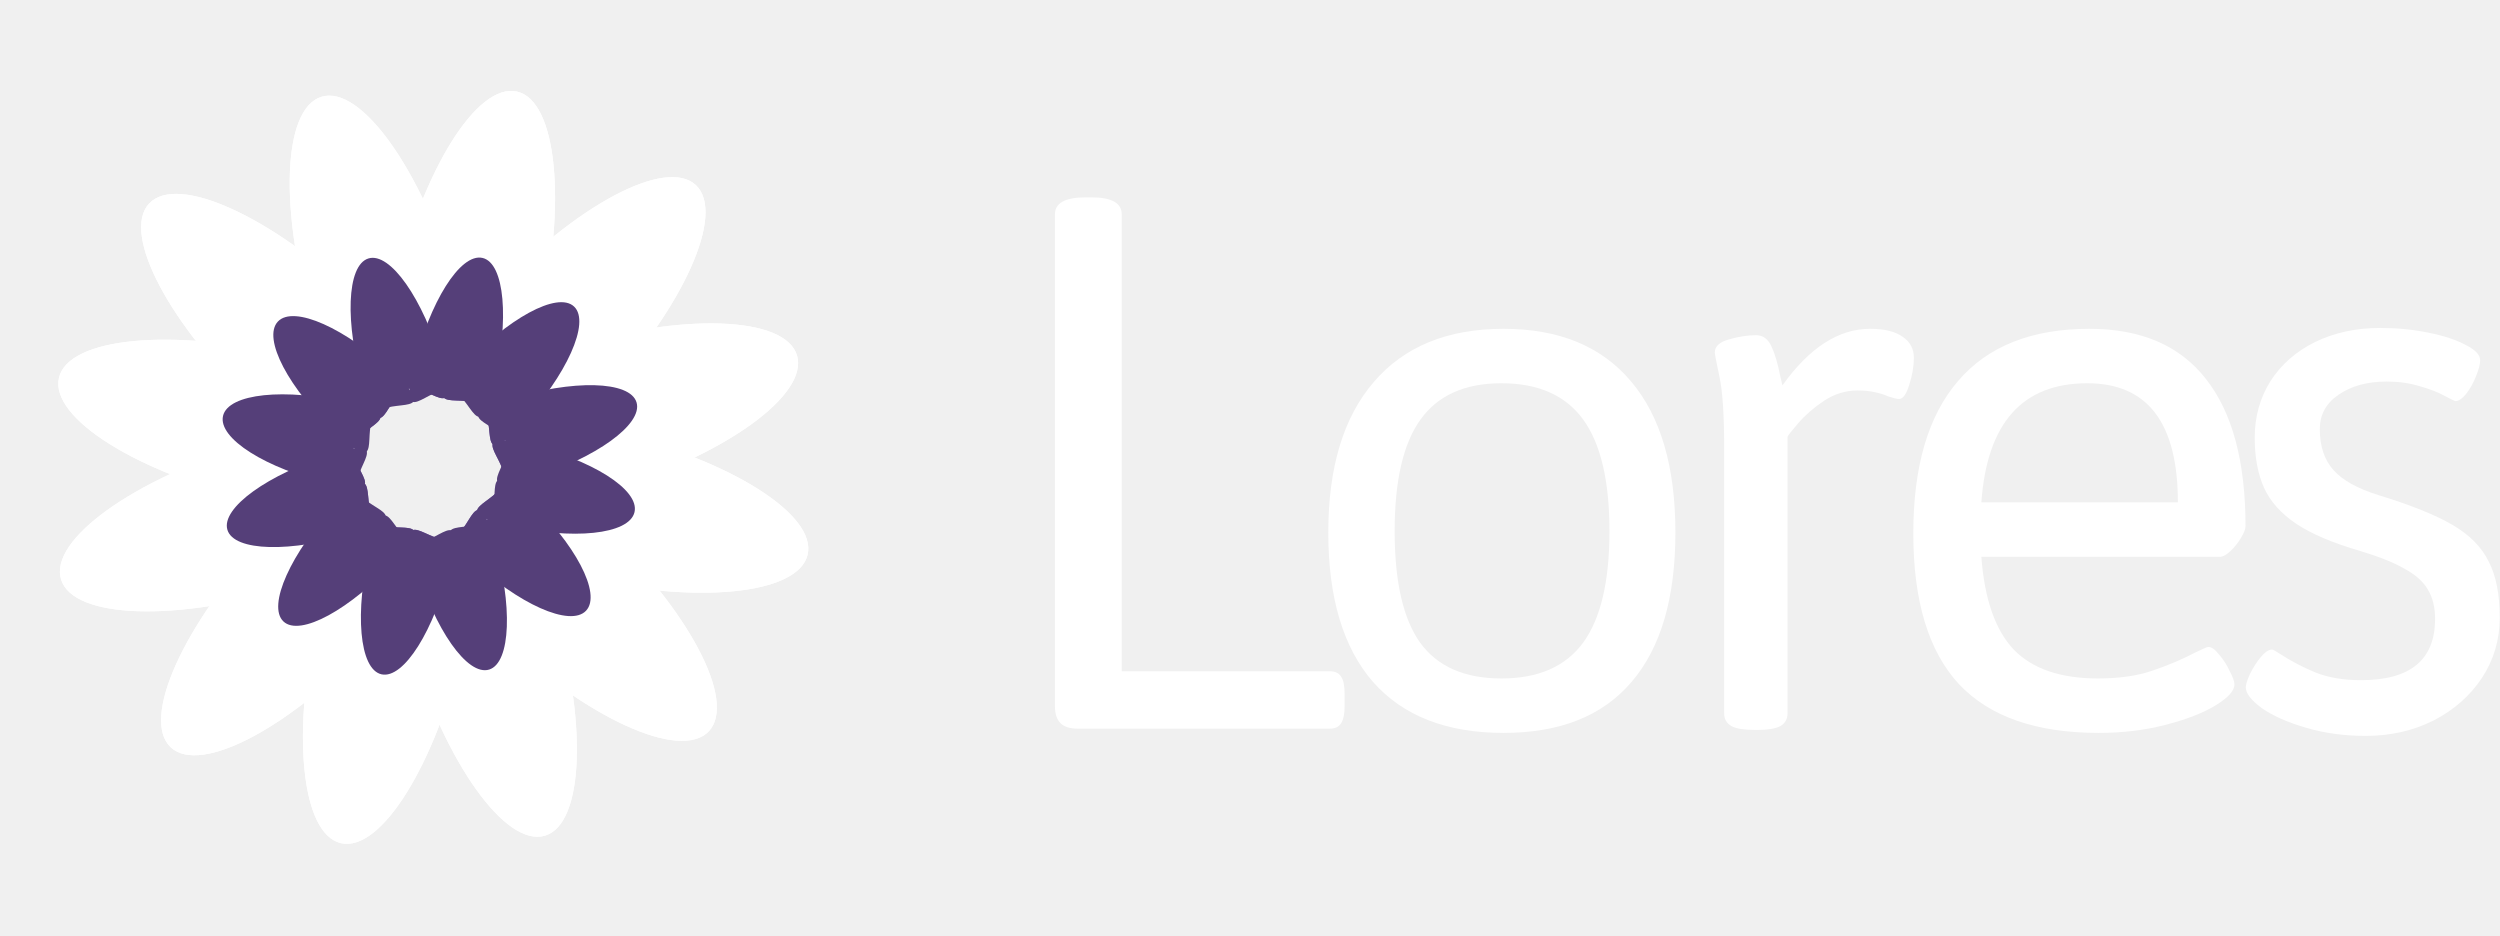
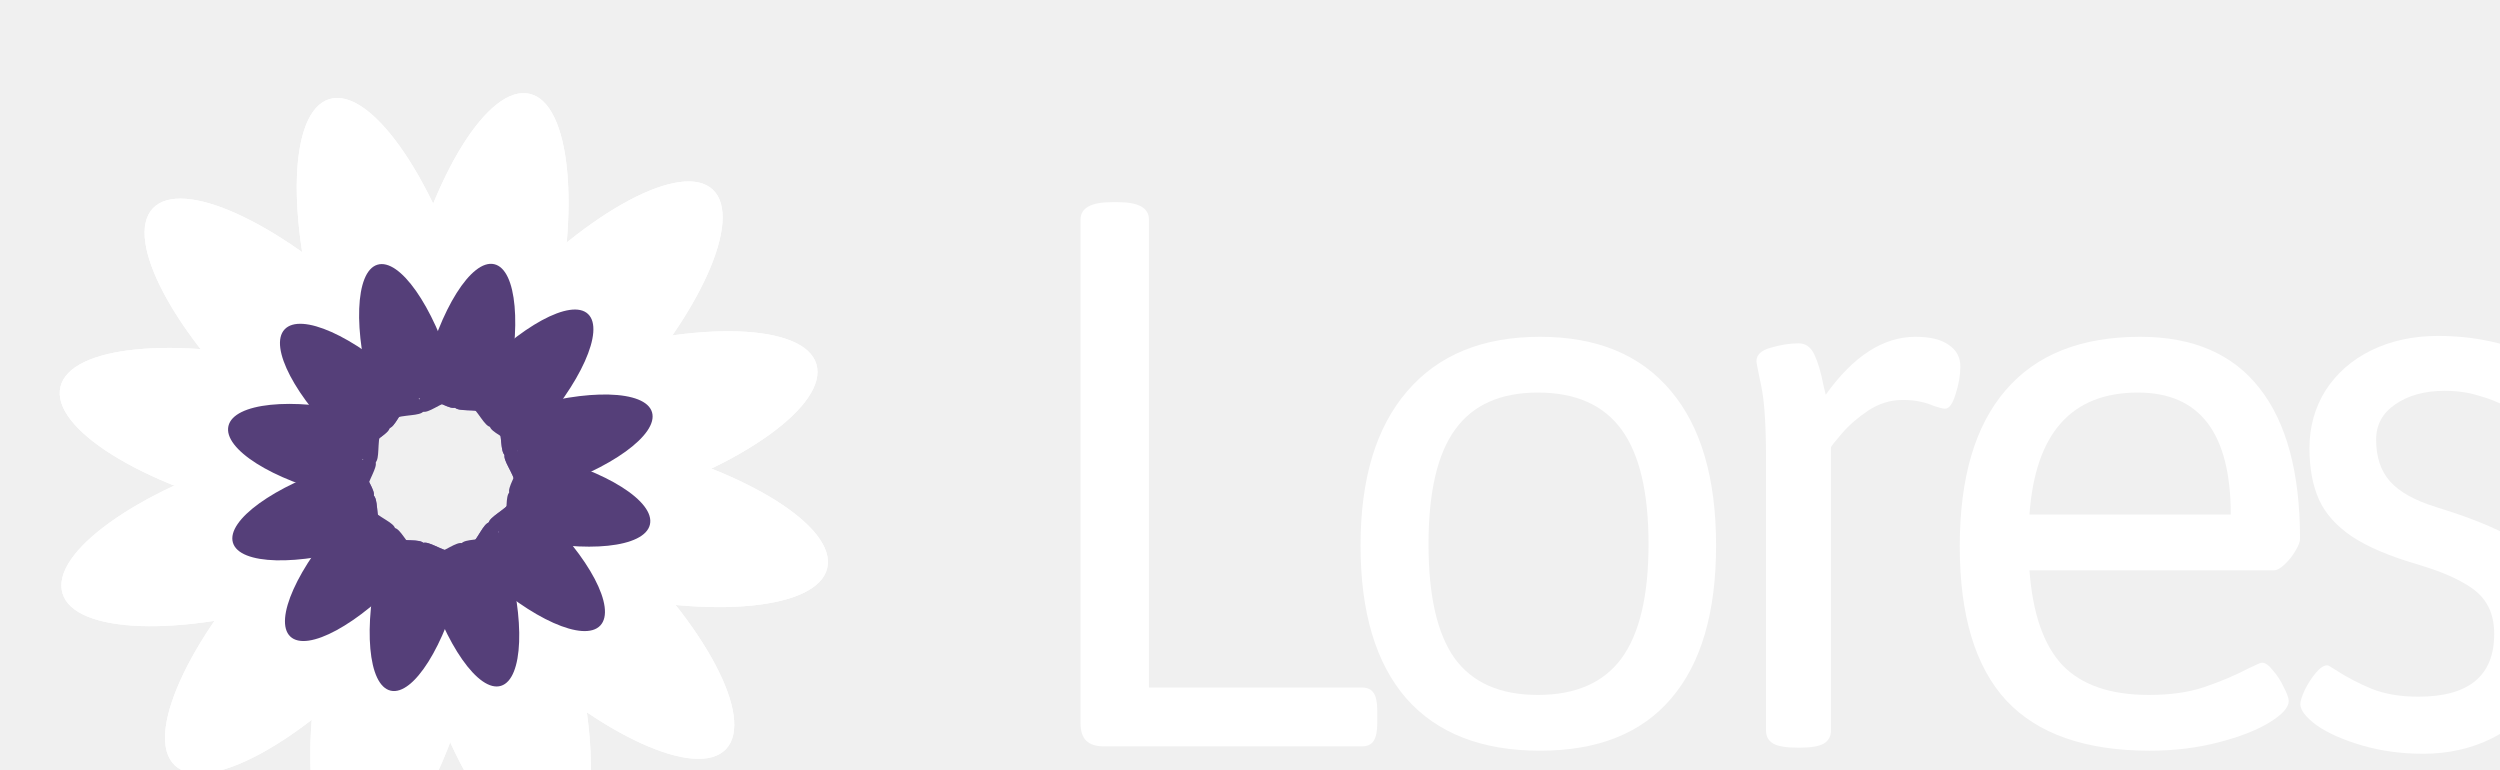
- <svg xmlns="http://www.w3.org/2000/svg" width="425" height="159" viewBox="0 0 425 159" fill="none">
+ <svg xmlns="http://www.w3.org/2000/svg" preserveAspectRatio="none" fill="none">
  <path d="M183.244 123.872C181.894 123.872 180.906 123.559 180.279 122.932C179.653 122.306 179.339 121.341 179.339 120.04V36.446C179.339 34.517 181.075 33.553 184.546 33.553H185.558C188.981 33.553 190.692 34.517 190.692 36.446V114.11H226.053C226.969 114.11 227.62 114.423 228.006 115.05C228.392 115.629 228.584 116.593 228.584 117.943V120.04C228.584 121.341 228.392 122.306 228.006 122.932C227.62 123.559 226.969 123.872 226.053 123.872H183.244Z" fill="white" />
  <path d="M255.603 124.595C245.913 124.595 238.513 121.703 233.403 115.918C228.341 110.085 225.81 101.624 225.81 90.536C225.81 79.448 228.39 70.915 233.548 64.937C238.706 58.911 246.058 55.898 255.603 55.898C265.052 55.898 272.284 58.887 277.297 64.865C282.311 70.794 284.818 79.352 284.818 90.536C284.818 101.672 282.335 110.133 277.37 115.918C272.452 121.703 265.197 124.595 255.603 124.595ZM255.242 115.339C261.509 115.339 266.137 113.315 269.126 109.265C272.115 105.167 273.609 98.852 273.609 90.319C273.609 81.738 272.115 75.398 269.126 71.301C266.137 67.203 261.509 65.154 255.242 65.154C249.023 65.154 244.443 67.203 241.502 71.301C238.562 75.35 237.091 81.69 237.091 90.319C237.091 98.9 238.538 105.216 241.43 109.265C244.371 113.315 248.975 115.339 255.242 115.339Z" fill="white" />
  <path d="M298.314 124.089C296.483 124.089 295.157 123.872 294.337 123.438C293.518 122.956 293.108 122.233 293.108 121.269V76.146C293.108 70.553 292.843 66.528 292.312 64.069C291.782 61.563 291.517 60.189 291.517 59.948C291.517 58.887 292.312 58.14 293.903 57.706C295.542 57.224 297.085 56.983 298.531 56.983C299.688 56.983 300.556 57.609 301.135 58.863C301.713 60.068 302.219 61.779 302.653 63.997L303.015 65.516C307.595 59.104 312.56 55.898 317.911 55.898C320.37 55.898 322.226 56.356 323.479 57.272C324.733 58.14 325.36 59.321 325.36 60.815C325.36 62.262 325.094 63.804 324.564 65.443C324.082 67.034 323.503 67.83 322.829 67.83C322.491 67.83 321.888 67.685 321.021 67.396C320.249 67.058 319.478 66.817 318.707 66.673C317.935 66.48 316.947 66.383 315.742 66.383C313.765 66.383 311.885 66.962 310.101 68.119C308.366 69.276 306.896 70.553 305.69 71.951C304.485 73.35 303.883 74.121 303.883 74.266V121.269C303.883 122.233 303.473 122.956 302.653 123.438C301.834 123.872 300.556 124.089 298.821 124.089H298.314Z" fill="white" />
  <path d="M356.79 124.595C346.136 124.595 338.205 121.823 332.999 116.279C327.84 110.687 325.261 102.154 325.261 90.681C325.261 79.303 327.792 70.674 332.854 64.793C337.916 58.863 345.364 55.898 355.199 55.898C363.973 55.898 370.577 58.742 375.013 64.431C379.496 70.12 381.738 78.46 381.738 89.451C381.738 89.933 381.473 90.608 380.942 91.476C380.46 92.296 379.858 93.043 379.134 93.718C378.46 94.344 377.881 94.658 377.399 94.658H336.831C337.362 101.841 339.194 107.096 342.327 110.422C345.509 113.7 350.282 115.339 356.645 115.339C360.213 115.339 363.274 114.906 365.829 114.038C368.432 113.17 370.939 112.109 373.349 110.856C373.59 110.76 373.952 110.591 374.434 110.35C374.916 110.109 375.254 109.988 375.446 109.988C375.977 109.988 376.579 110.422 377.254 111.29C377.977 112.109 378.58 113.049 379.062 114.11C379.592 115.122 379.858 115.87 379.858 116.352C379.858 117.412 378.797 118.593 376.676 119.895C374.555 121.197 371.71 122.306 368.143 123.222C364.624 124.137 360.839 124.595 356.79 124.595ZM370.24 85.402C370.24 71.903 365.106 65.154 354.837 65.154C343.797 65.154 337.795 71.903 336.831 85.402H370.24Z" fill="white" />
  <path d="M402.176 125.102C398.561 125.102 395.186 124.644 392.052 123.728C388.919 122.812 386.412 121.703 384.532 120.401C382.7 119.051 381.784 117.87 381.784 116.858C381.784 116.376 382.025 115.605 382.507 114.544C383.037 113.483 383.64 112.543 384.315 111.724C385.038 110.856 385.689 110.422 386.267 110.422C386.412 110.422 386.846 110.663 387.569 111.145C389.497 112.399 391.522 113.459 393.643 114.327C395.813 115.195 398.392 115.629 401.381 115.629C409.769 115.629 413.963 112.158 413.963 105.216C413.963 103.239 413.554 101.576 412.734 100.226C411.963 98.876 410.637 97.695 408.757 96.683C406.925 95.622 404.394 94.61 401.164 93.645C396.536 92.296 392.92 90.753 390.317 89.017C387.762 87.282 385.954 85.257 384.893 82.943C383.833 80.581 383.303 77.737 383.303 74.41C383.303 70.843 384.194 67.637 385.978 64.793C387.81 61.948 390.341 59.731 393.571 58.14C396.849 56.549 400.537 55.753 404.635 55.753C407.479 55.753 410.203 56.019 412.806 56.549C415.458 57.079 417.579 57.778 419.17 58.646C420.809 59.465 421.629 60.333 421.629 61.249C421.629 61.924 421.387 62.84 420.905 63.997C420.471 65.106 419.917 66.094 419.242 66.962C418.567 67.781 417.965 68.191 417.434 68.191C417.338 68.191 416.735 67.902 415.627 67.323C414.518 66.697 413.096 66.142 411.36 65.66C409.673 65.13 407.793 64.865 405.72 64.865C402.441 64.865 399.718 65.612 397.548 67.107C395.427 68.553 394.366 70.505 394.366 72.964C394.366 75.856 395.138 78.171 396.68 79.906C398.223 81.641 400.778 83.064 404.346 84.172C409.841 85.86 414.036 87.547 416.928 89.234C419.821 90.922 421.87 92.995 423.075 95.453C424.328 97.864 424.955 101.046 424.955 104.999C424.955 108.759 423.943 112.182 421.918 115.267C419.893 118.304 417.145 120.715 413.674 122.498C410.203 124.234 406.37 125.102 402.176 125.102Z" fill="white" />
  <path d="M86.397 89.31C75.432 86.744 84.72 85.664 85.61 81.859C86.501 78.054 78.658 72.965 89.623 75.531C100.589 78.096 108.757 83.261 107.866 87.066C106.975 90.871 97.363 91.875 86.397 89.31Z" fill="#8265B2" />
  <path d="M59.383 68.456C70.349 71.021 61.061 72.102 60.171 75.907C59.28 79.712 67.123 84.8 56.158 82.234C45.192 79.669 37.024 74.505 37.915 70.7C38.806 66.895 48.418 65.89 59.383 68.456Z" fill="#8265B2" />
  <path d="M70.664 96.063C67.445 85.107 72.943 92.737 76.624 91.591C80.304 90.445 80.774 80.959 83.992 91.915C87.21 102.87 86.836 112.68 83.155 113.826C79.475 114.972 73.882 107.019 70.664 96.063Z" fill="#8265B2" />
  <path d="M75.117 61.702C78.335 72.658 72.838 65.029 69.157 66.174C65.477 67.32 65.007 76.806 61.789 65.851C58.571 54.895 58.945 45.085 62.626 43.939C66.306 42.794 71.899 50.746 75.117 61.702Z" fill="#8265B2" />
  <path d="M57.157 85.636C64.904 77.246 61.114 85.956 63.904 88.615C66.694 91.274 75.007 86.876 67.259 95.266C59.512 103.657 50.97 108.302 48.18 105.643C45.39 102.984 49.409 94.026 57.157 85.636Z" fill="#8265B2" />
  <path d="M88.624 72.129C80.877 80.519 84.667 71.81 81.877 69.15C79.088 66.491 70.774 70.889 78.522 62.499C86.269 54.109 94.811 49.463 97.601 52.122C100.391 54.782 96.372 63.739 88.624 72.129Z" fill="#8265B2" />
  <path d="M69.784 110.063C63.828 90.372 73.893 104.116 80.57 102.097C87.247 100.077 88.008 83.058 93.963 102.75C99.918 122.441 99.333 140.042 92.656 142.061C85.979 144.081 75.739 129.755 69.784 110.063Z" fill="white" />
  <path d="M77.541 48.447C83.496 68.139 73.431 54.394 66.754 56.414C60.078 58.433 59.316 75.452 53.361 55.761C47.406 36.069 47.991 18.469 54.668 16.449C61.345 14.43 71.586 28.756 77.541 48.447Z" fill="white" />
  <path d="M45.137 91.219C59.134 76.24 52.331 91.832 57.427 96.631C62.522 101.431 77.586 93.621 63.589 108.6C49.593 123.58 34.115 131.833 29.02 127.033C23.925 122.234 31.14 106.199 45.137 91.219Z" fill="white" />
  <path d="M102.187 67.291C88.191 82.271 94.993 66.679 89.898 61.879C84.802 57.08 69.739 64.89 83.735 49.91C97.732 34.93 113.209 26.677 118.304 31.477C123.4 36.277 116.184 52.311 102.187 67.291Z" fill="white" />
  <path d="M49.016 60.411C68.968 65.123 52.1 66.971 50.519 73.79C48.937 80.609 63.24 89.817 43.288 85.106C23.337 80.394 8.444 71.046 10.026 64.227C11.608 57.408 29.064 55.7 49.016 60.411Z" fill="white" />
  <path d="M98.309 98.099C78.357 93.387 95.224 91.54 96.806 84.721C98.387 77.901 84.084 68.693 104.036 73.405C123.988 78.116 138.88 87.464 137.298 94.283C135.717 101.102 118.261 102.811 98.309 98.099Z" fill="white" />
  <path d="M69.784 110.063C63.828 90.372 73.893 104.116 80.57 102.097C87.247 100.077 88.008 83.058 93.963 102.75C99.918 122.441 99.333 140.042 92.656 142.061C85.979 144.081 75.739 129.755 69.784 110.063Z" fill="white" />
  <path d="M77.541 48.447C83.496 68.139 73.431 54.394 66.754 56.414C60.078 58.433 59.316 75.452 53.361 55.761C47.406 36.069 47.991 18.469 54.668 16.449C61.345 14.43 71.586 28.756 77.541 48.447Z" fill="white" />
  <path d="M45.137 91.219C59.134 76.24 52.331 91.832 57.427 96.631C62.522 101.431 77.586 93.621 63.589 108.6C49.593 123.58 34.115 131.833 29.02 127.033C23.925 122.234 31.14 106.199 45.137 91.219Z" fill="white" />
  <path d="M102.187 67.291C88.191 82.271 94.993 66.679 89.898 61.879C84.802 57.08 69.739 64.89 83.735 49.91C97.732 34.93 113.209 26.677 118.304 31.477C123.4 36.277 116.184 52.311 102.187 67.291Z" fill="white" />
  <path d="M49.016 60.411C68.968 65.123 52.1 66.971 50.519 73.79C48.937 80.609 63.24 89.817 43.288 85.106C23.337 80.394 8.444 71.046 10.026 64.227C11.608 57.408 29.064 55.7 49.016 60.411Z" fill="white" />
  <path d="M98.309 98.099C78.357 93.387 95.224 91.54 96.806 84.721C98.387 77.901 84.084 68.693 104.036 73.405C123.988 78.116 138.88 87.464 137.298 94.283C135.717 101.102 118.261 102.811 98.309 98.099Z" fill="white" />
  <path d="M54.157 104.186C58.855 84.157 60.691 101.093 67.482 102.686C74.274 104.279 83.449 89.925 78.751 109.954C74.053 129.982 64.74 144.928 57.948 143.335C51.157 141.742 49.459 124.215 54.157 104.186Z" fill="white" />
  <path d="M91.706 54.721C87.008 74.75 85.172 57.814 78.381 56.221C71.589 54.628 62.414 68.982 67.112 48.953C71.81 28.925 81.124 13.979 87.915 15.572C94.707 17.165 96.404 34.692 91.706 54.721Z" fill="white" />
  <path d="M42.248 75.538C61.862 69.573 48.17 79.668 50.18 86.373C52.19 93.078 69.14 93.854 49.526 99.82C29.912 105.785 12.382 105.185 10.372 98.48C8.363 91.775 22.634 81.503 42.248 75.538Z" fill="white" />
  <path d="M103.615 83.369C84.001 89.335 97.693 79.239 95.683 72.534C93.673 65.829 76.723 65.053 96.337 59.087C115.951 53.122 133.481 53.721 135.491 60.427C137.501 67.132 123.229 77.404 103.615 83.369Z" fill="white" />
  <path d="M61.022 50.806C75.939 64.869 60.411 58.028 55.629 63.141C50.847 68.253 58.623 83.383 43.706 69.32C28.79 55.256 20.574 39.711 25.356 34.599C30.137 29.486 46.106 36.742 61.022 50.806Z" fill="white" />
  <path d="M84.841 108.101C69.924 94.038 85.452 100.879 90.234 95.766C95.016 90.654 87.24 75.524 102.157 89.587C117.073 103.651 125.289 119.196 120.507 124.308C115.726 129.421 99.757 122.165 84.841 108.101Z" fill="white" />
  <path d="M54.157 104.186C58.855 84.157 60.691 101.093 67.482 102.686C74.274 104.279 83.449 89.925 78.751 109.954C74.053 129.982 64.74 144.928 57.948 143.335C51.157 141.742 49.459 124.215 54.157 104.186Z" fill="white" />
  <path d="M91.706 54.721C87.008 74.75 85.172 57.814 78.381 56.221C71.589 54.628 62.414 68.982 67.112 48.953C71.81 28.925 81.124 13.979 87.915 15.572C94.707 17.165 96.404 34.692 91.706 54.721Z" fill="white" />
  <path d="M42.248 75.538C61.862 69.573 48.17 79.668 50.18 86.373C52.19 93.078 69.14 93.854 49.526 99.82C29.912 105.785 12.382 105.185 10.372 98.48C8.363 91.775 22.634 81.503 42.248 75.538Z" fill="white" />
  <path d="M103.615 83.369C84.001 89.335 97.693 79.239 95.683 72.534C93.673 65.829 76.723 65.053 96.337 59.087C115.951 53.122 133.481 53.721 135.491 60.427C137.501 67.132 123.229 77.404 103.615 83.369Z" fill="white" />
  <path d="M61.022 50.806C75.939 64.869 60.411 58.028 55.629 63.141C50.847 68.253 58.623 83.383 43.706 69.32C28.79 55.256 20.574 39.711 25.356 34.599C30.137 29.486 46.106 36.742 61.022 50.806Z" fill="white" />
  <path d="M84.841 108.101C69.924 94.038 85.452 100.879 90.234 95.766C95.016 90.654 87.24 75.524 102.157 89.587C117.073 103.651 125.289 119.196 120.507 124.308C115.726 129.421 99.757 122.165 84.841 108.101Z" fill="white" />
  <path d="M86.397 89.31C75.432 86.744 84.72 85.664 85.61 81.859C86.501 78.054 78.658 72.965 89.623 75.531C100.589 78.096 108.757 83.261 107.866 87.066C106.975 90.871 97.363 91.875 86.397 89.31Z" fill="#553F79" />
  <path d="M59.383 68.456C70.349 71.021 61.061 72.102 60.171 75.907C59.28 79.712 67.123 84.8 56.158 82.234C45.192 79.669 37.024 74.505 37.915 70.7C38.806 66.895 48.418 65.89 59.383 68.456Z" fill="#553F79" />
  <path d="M70.664 96.063C67.445 85.107 72.943 92.737 76.624 91.591C80.304 90.445 80.774 80.959 83.992 91.915C87.21 102.87 86.836 112.68 83.155 113.826C79.475 114.972 73.882 107.019 70.664 96.063Z" fill="#553F79" />
  <path d="M75.117 61.702C78.335 72.658 72.838 65.029 69.157 66.174C65.477 67.32 65.007 76.806 61.789 65.851C58.571 54.895 58.945 45.085 62.626 43.939C66.306 42.794 71.899 50.746 75.117 61.702Z" fill="#553F79" />
  <path d="M57.157 85.636C64.904 77.246 61.114 85.956 63.904 88.615C66.694 91.274 75.007 86.876 67.259 95.266C59.512 103.657 50.97 108.302 48.18 105.643C45.39 102.984 49.409 94.026 57.157 85.636Z" fill="#553F79" />
  <path d="M88.624 72.129C80.877 80.519 84.667 71.81 81.877 69.15C79.088 66.491 70.774 70.889 78.522 62.499C86.269 54.109 94.811 49.463 97.601 52.122C100.391 54.782 96.372 63.739 88.624 72.129Z" fill="#553F79" />
  <path d="M79.92 95.024C71.706 87.319 80.29 91.027 82.963 88.177C85.637 85.328 81.389 76.999 89.603 84.704C97.817 92.409 102.308 100.965 99.634 103.815C96.96 106.664 88.133 102.729 79.92 95.024Z" fill="#553F79" />
  <path d="M66.952 63.457C75.166 71.162 66.582 67.453 63.908 70.303C61.234 73.153 65.483 81.481 57.269 73.777C49.055 66.072 44.564 57.516 47.238 54.666C49.912 51.816 58.738 55.752 66.952 63.457Z" fill="#553F79" />
  <path d="M62.917 93.006C65.608 81.909 66.554 91.264 70.315 92.112C74.075 92.961 79.225 84.98 76.534 96.077C73.843 107.174 68.614 115.483 64.854 114.634C61.093 113.786 60.227 104.103 62.917 93.006Z" fill="#553F79" />
  <path d="M83.954 65.475C81.264 76.572 80.317 67.216 76.557 66.368C72.797 65.52 67.647 73.501 70.337 62.404C73.028 51.306 78.258 42.998 82.018 43.846C85.778 44.694 86.645 54.378 83.954 65.475Z" fill="#553F79" />
  <path d="M56.433 77.222C67.338 73.83 59.701 79.477 60.787 83.175C61.873 86.873 71.272 87.221 60.367 90.614C49.462 94.006 39.742 93.758 38.656 90.06C37.569 86.362 45.529 80.614 56.433 77.222Z" fill="#553F79" />
  <path d="M90.438 81.259C79.534 84.651 87.171 79.003 86.085 75.305C84.998 71.607 75.6 71.259 86.504 67.867C97.409 64.475 107.13 64.722 108.216 68.421C109.302 72.118 101.343 77.866 90.438 81.259Z" fill="#553F79" />
</svg>
